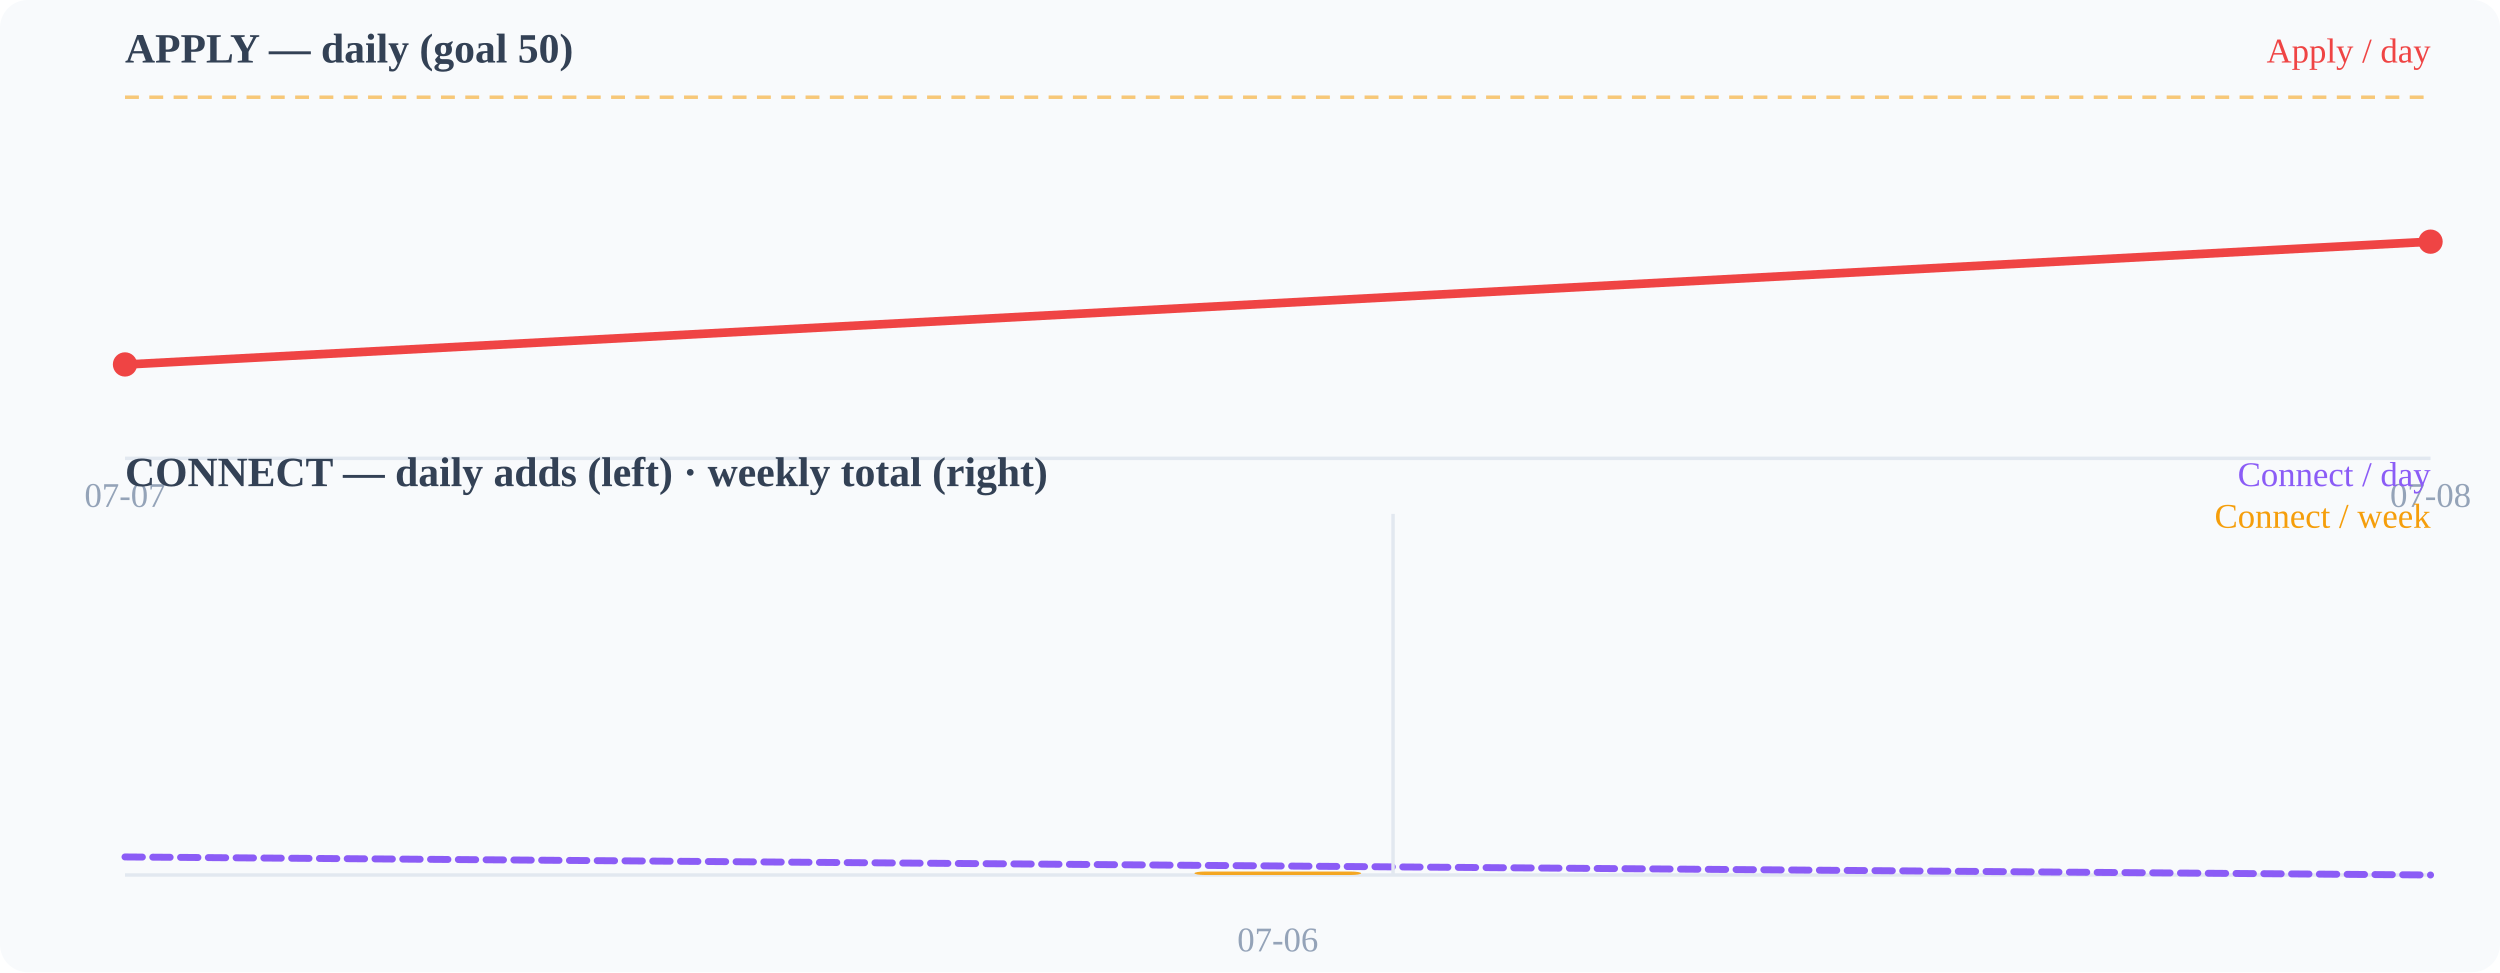
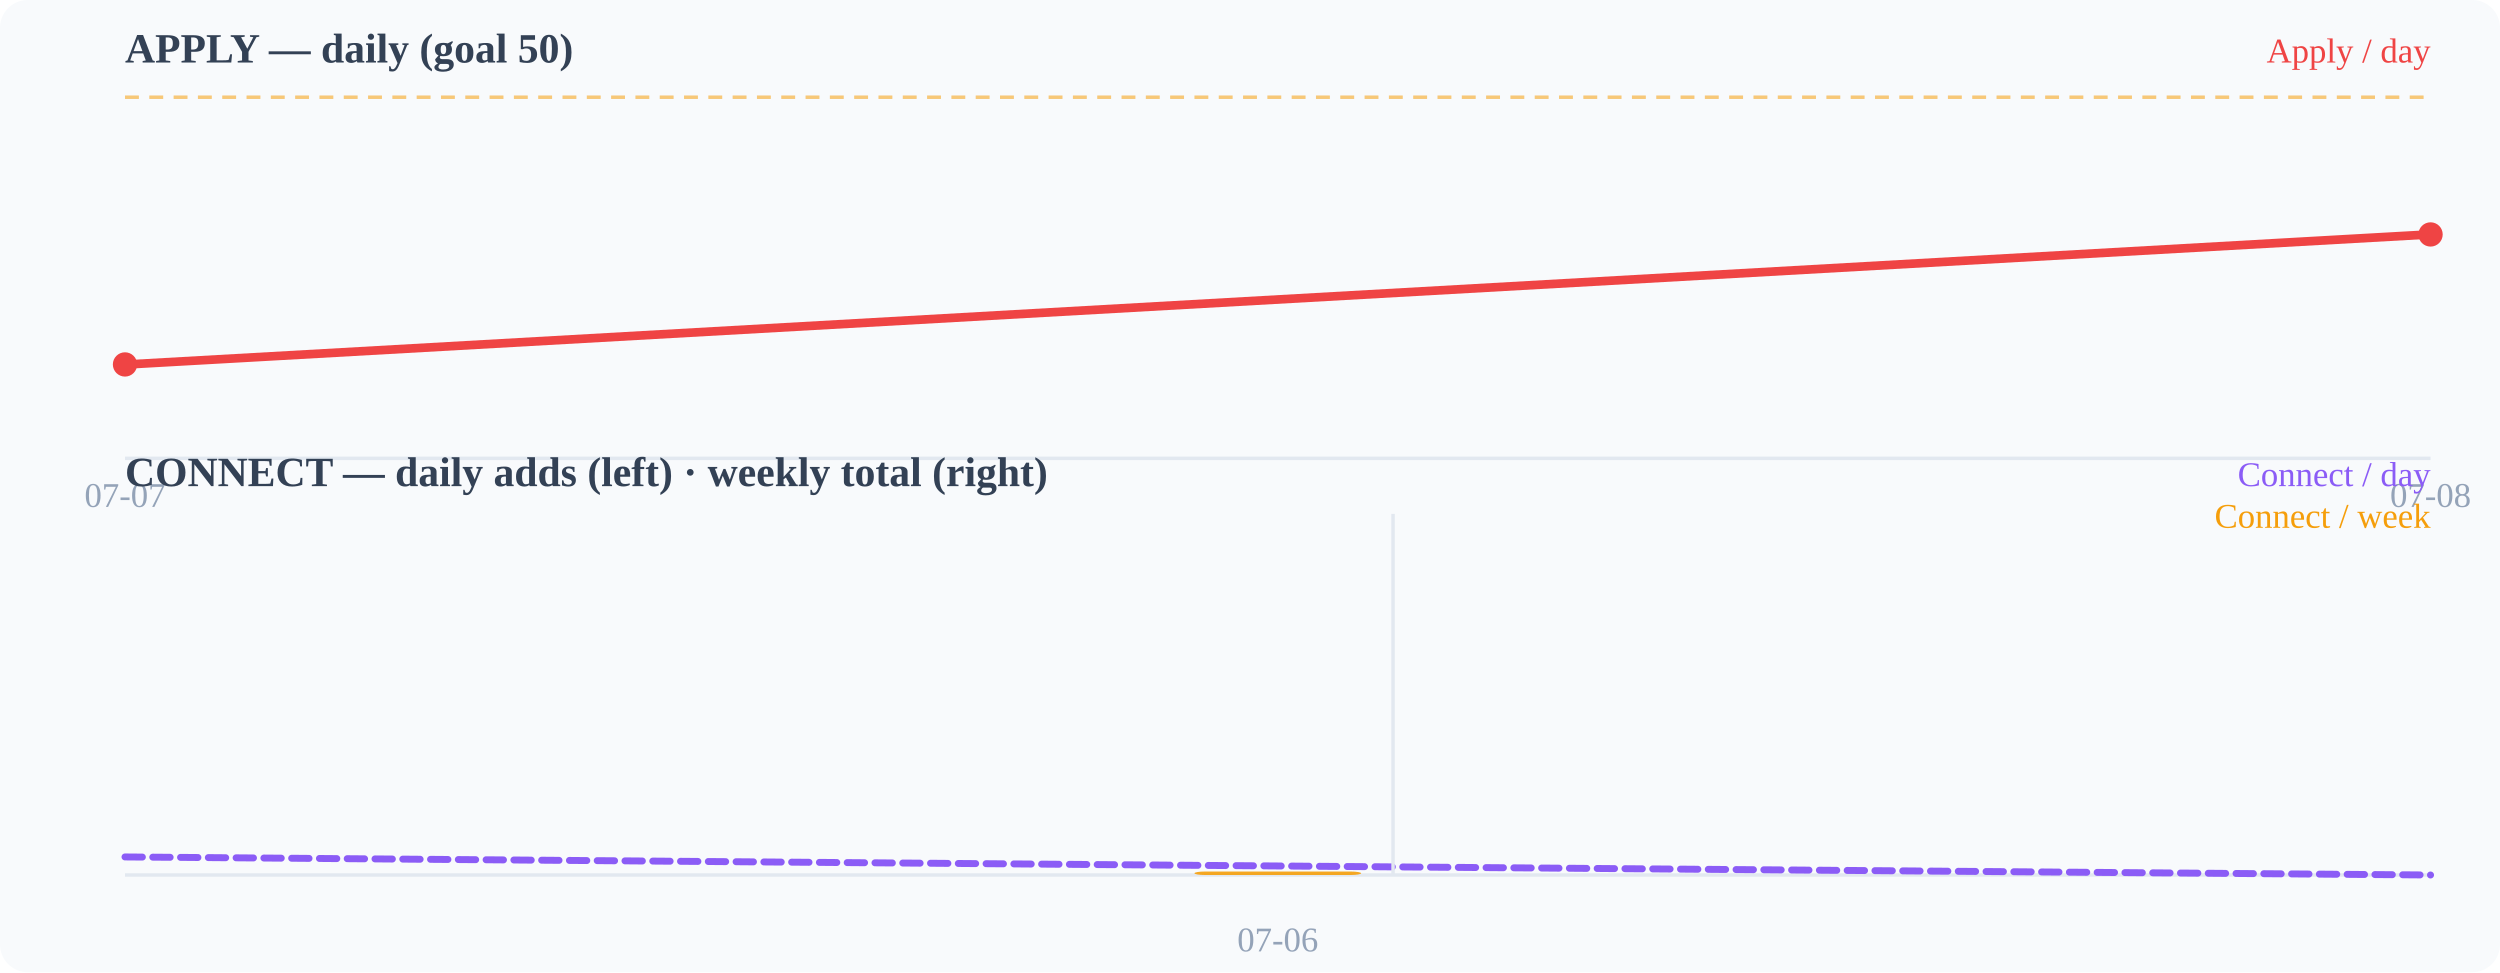
<svg xmlns="http://www.w3.org/2000/svg" width="720" height="280" viewBox="0 0 720 280">
  <rect width="720" height="280" fill="#f8fafc" rx="8" />
  <text x="36" y="18" font-size="12" font-weight="600" fill="#334155">APPLY — daily (goal 50)</text>
  <line x1="36" y1="132" x2="700" y2="132" stroke="#e2e8f0" stroke-width="1" />
  <line x1="36" y1="28.0" x2="700" y2="28.0" stroke="#f59e0b" stroke-width="1" stroke-dasharray="4 3" opacity="0.55" />
-   <polyline points="36.0,105.0 700.0,69.6" fill="none" stroke="#ef4444" stroke-width="2.5" stroke-linecap="round" stroke-linejoin="round" />
+   <polyline points="36.0,105.0 700.0,67.5" fill="none" stroke="#ef4444" stroke-width="2.5" stroke-linecap="round" stroke-linejoin="round" />
  <circle cx="36" cy="104.96" r="3.5" fill="#ef4444" />
-   <circle cx="700" cy="69.6" r="3.5" fill="#ef4444" />
+   <circle cx="700" cy="67.52" r="3.5" fill="#ef4444" />
  <text x="36" y="146" font-size="10" fill="#94a3b8" text-anchor="middle">07-07</text>
  <text x="700" y="146" font-size="10" fill="#94a3b8" text-anchor="middle">07-08</text>
  <text x="36" y="140" font-size="12" font-weight="600" fill="#334155">CONNECT — daily adds (left) · weekly total (right)</text>
  <line x1="36" y1="252" x2="700" y2="252" stroke="#e2e8f0" stroke-width="1" />
  <polyline points="36.0,246.8 700.0,252.0" fill="none" stroke="#8b5cf6" stroke-width="2" stroke-linecap="round" stroke-linejoin="round" stroke-dasharray="5 3" />
  <rect x="344.0" y="251.0" width="48" height="1.0" rx="3" fill="#f59e0b" opacity="0.9" />
  <line x1="401.2" y1="148" x2="401.2" y2="252" stroke="#e2e8f0" stroke-width="1" />
  <text x="368" y="274" font-size="10" fill="#94a3b8" text-anchor="middle">07-06</text>
  <text x="700" y="18" font-size="10" fill="#ef4444" text-anchor="end">Apply / day</text>
  <text x="700" y="140" font-size="10" fill="#8b5cf6" text-anchor="end">Connect / day</text>
  <text x="700" y="152" font-size="10" fill="#f59e0b" text-anchor="end">Connect / week</text>
</svg>
